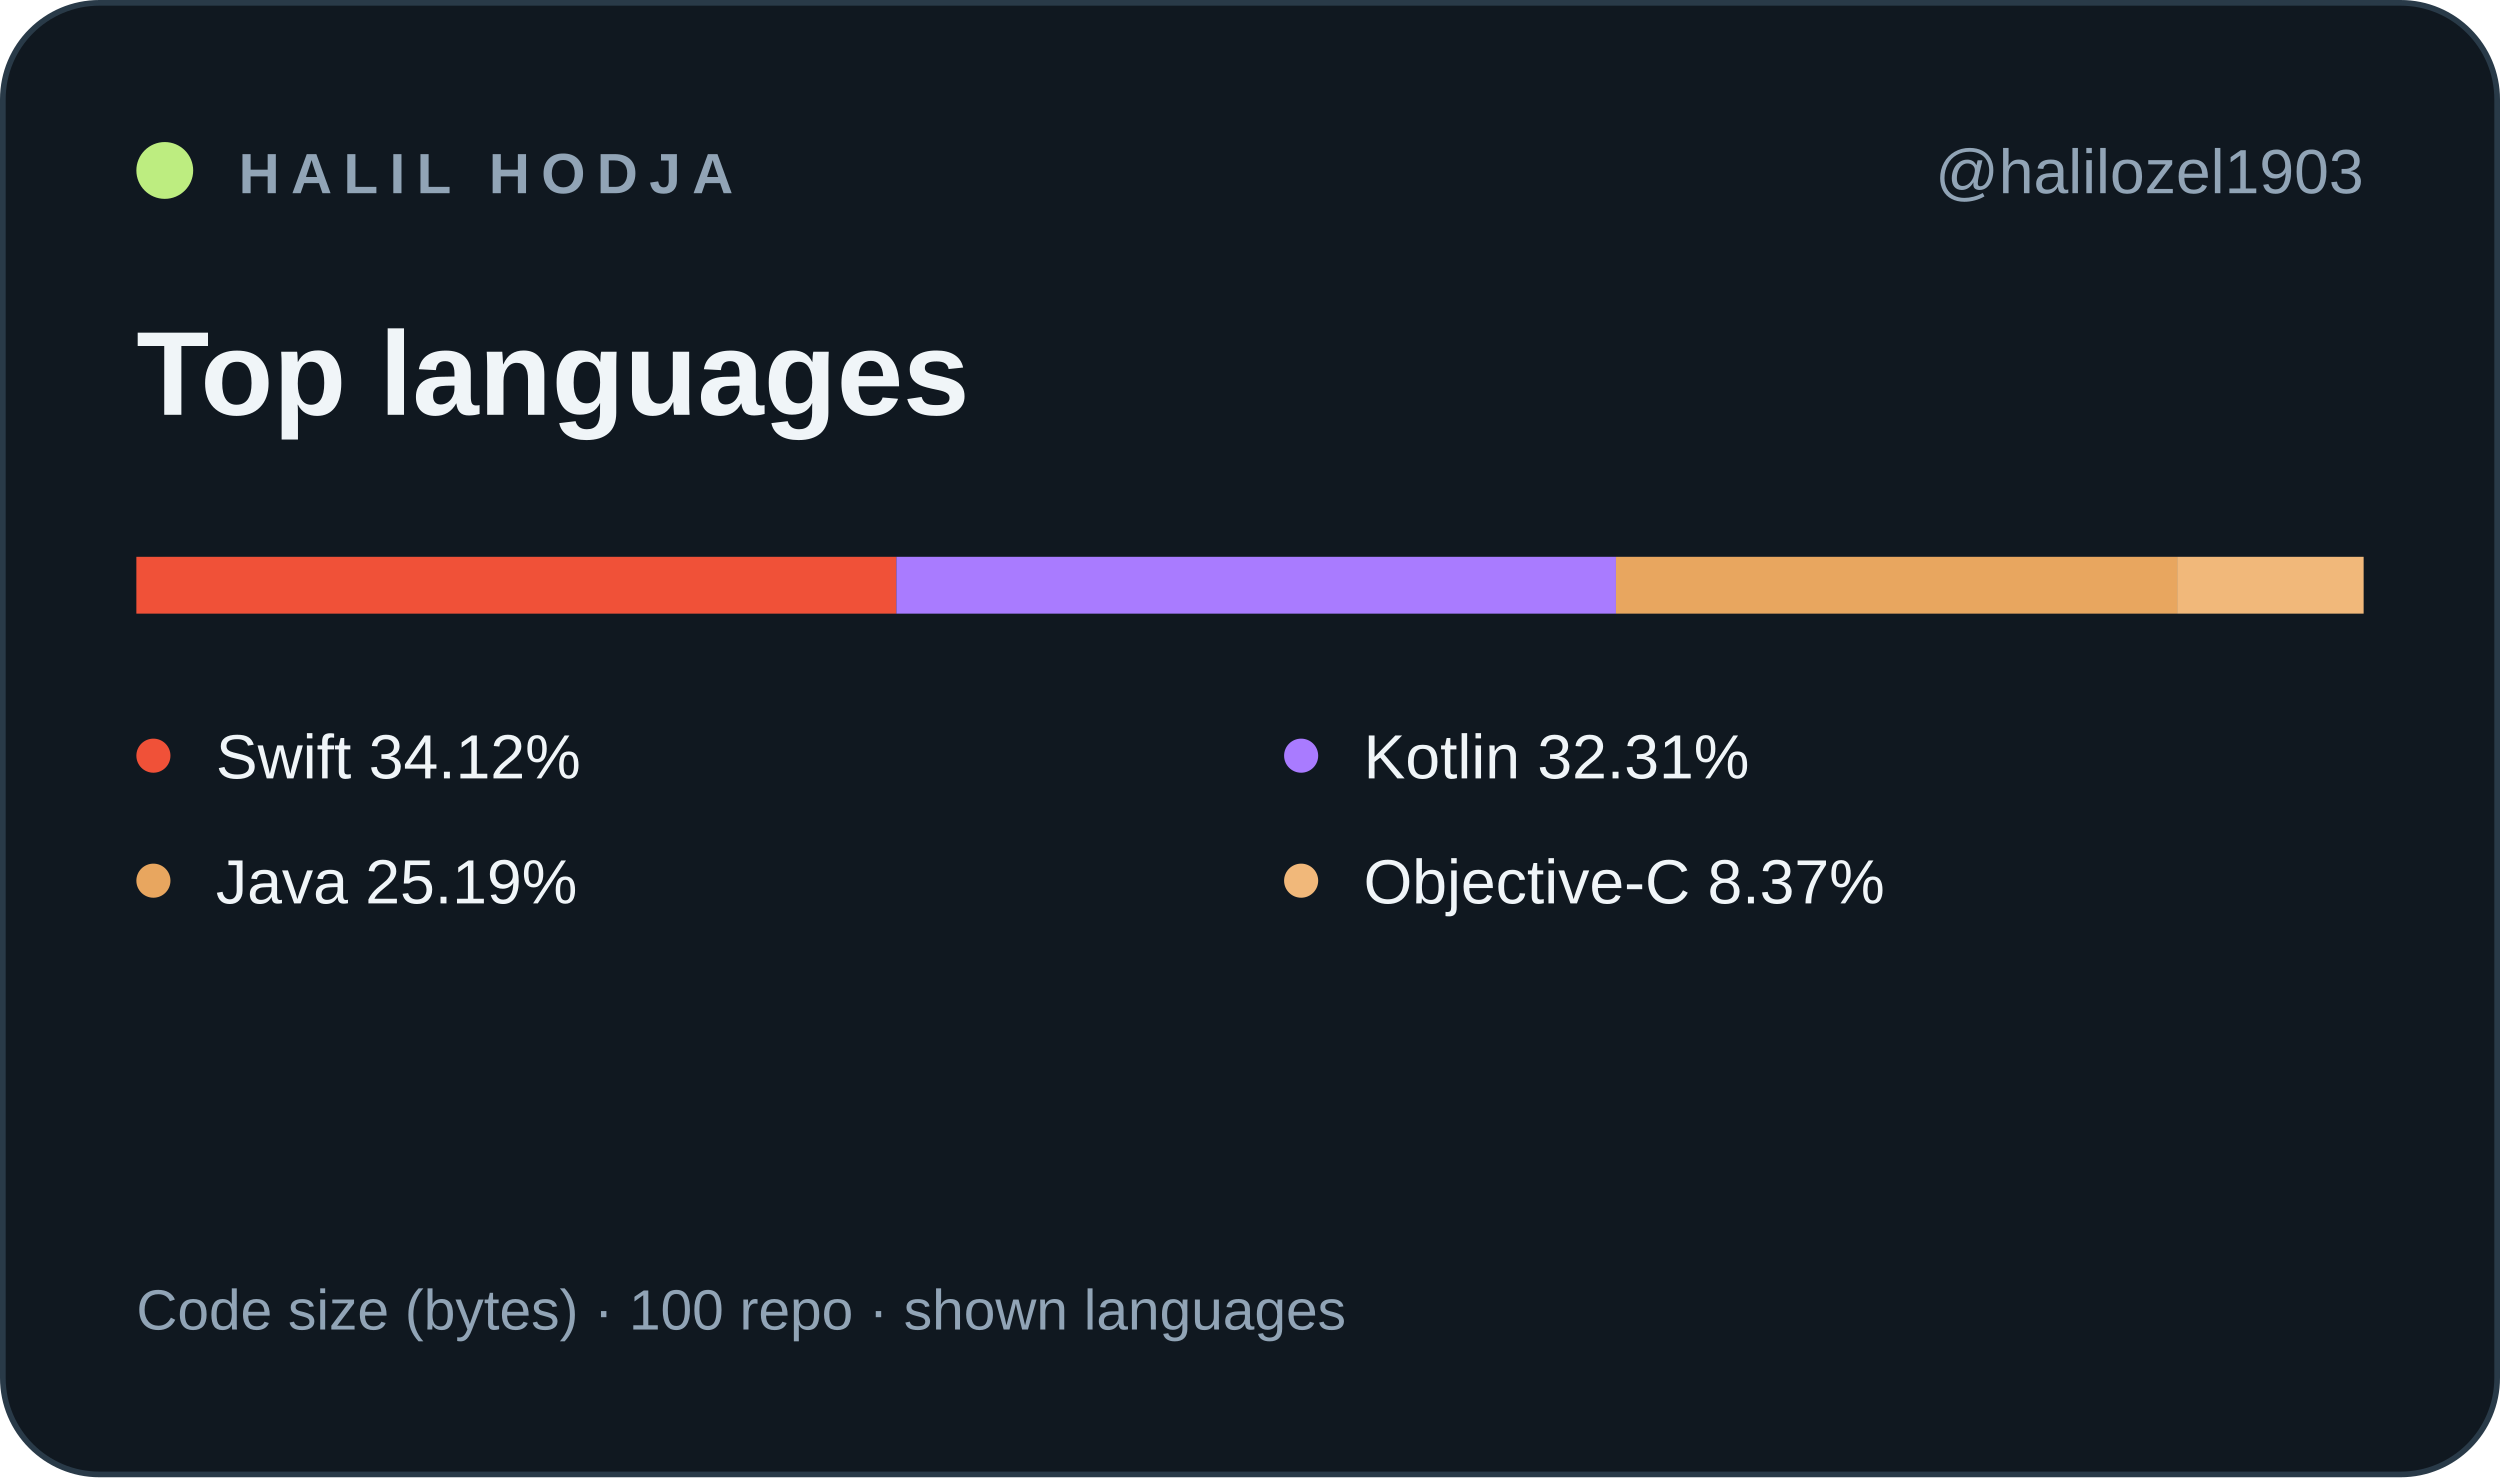
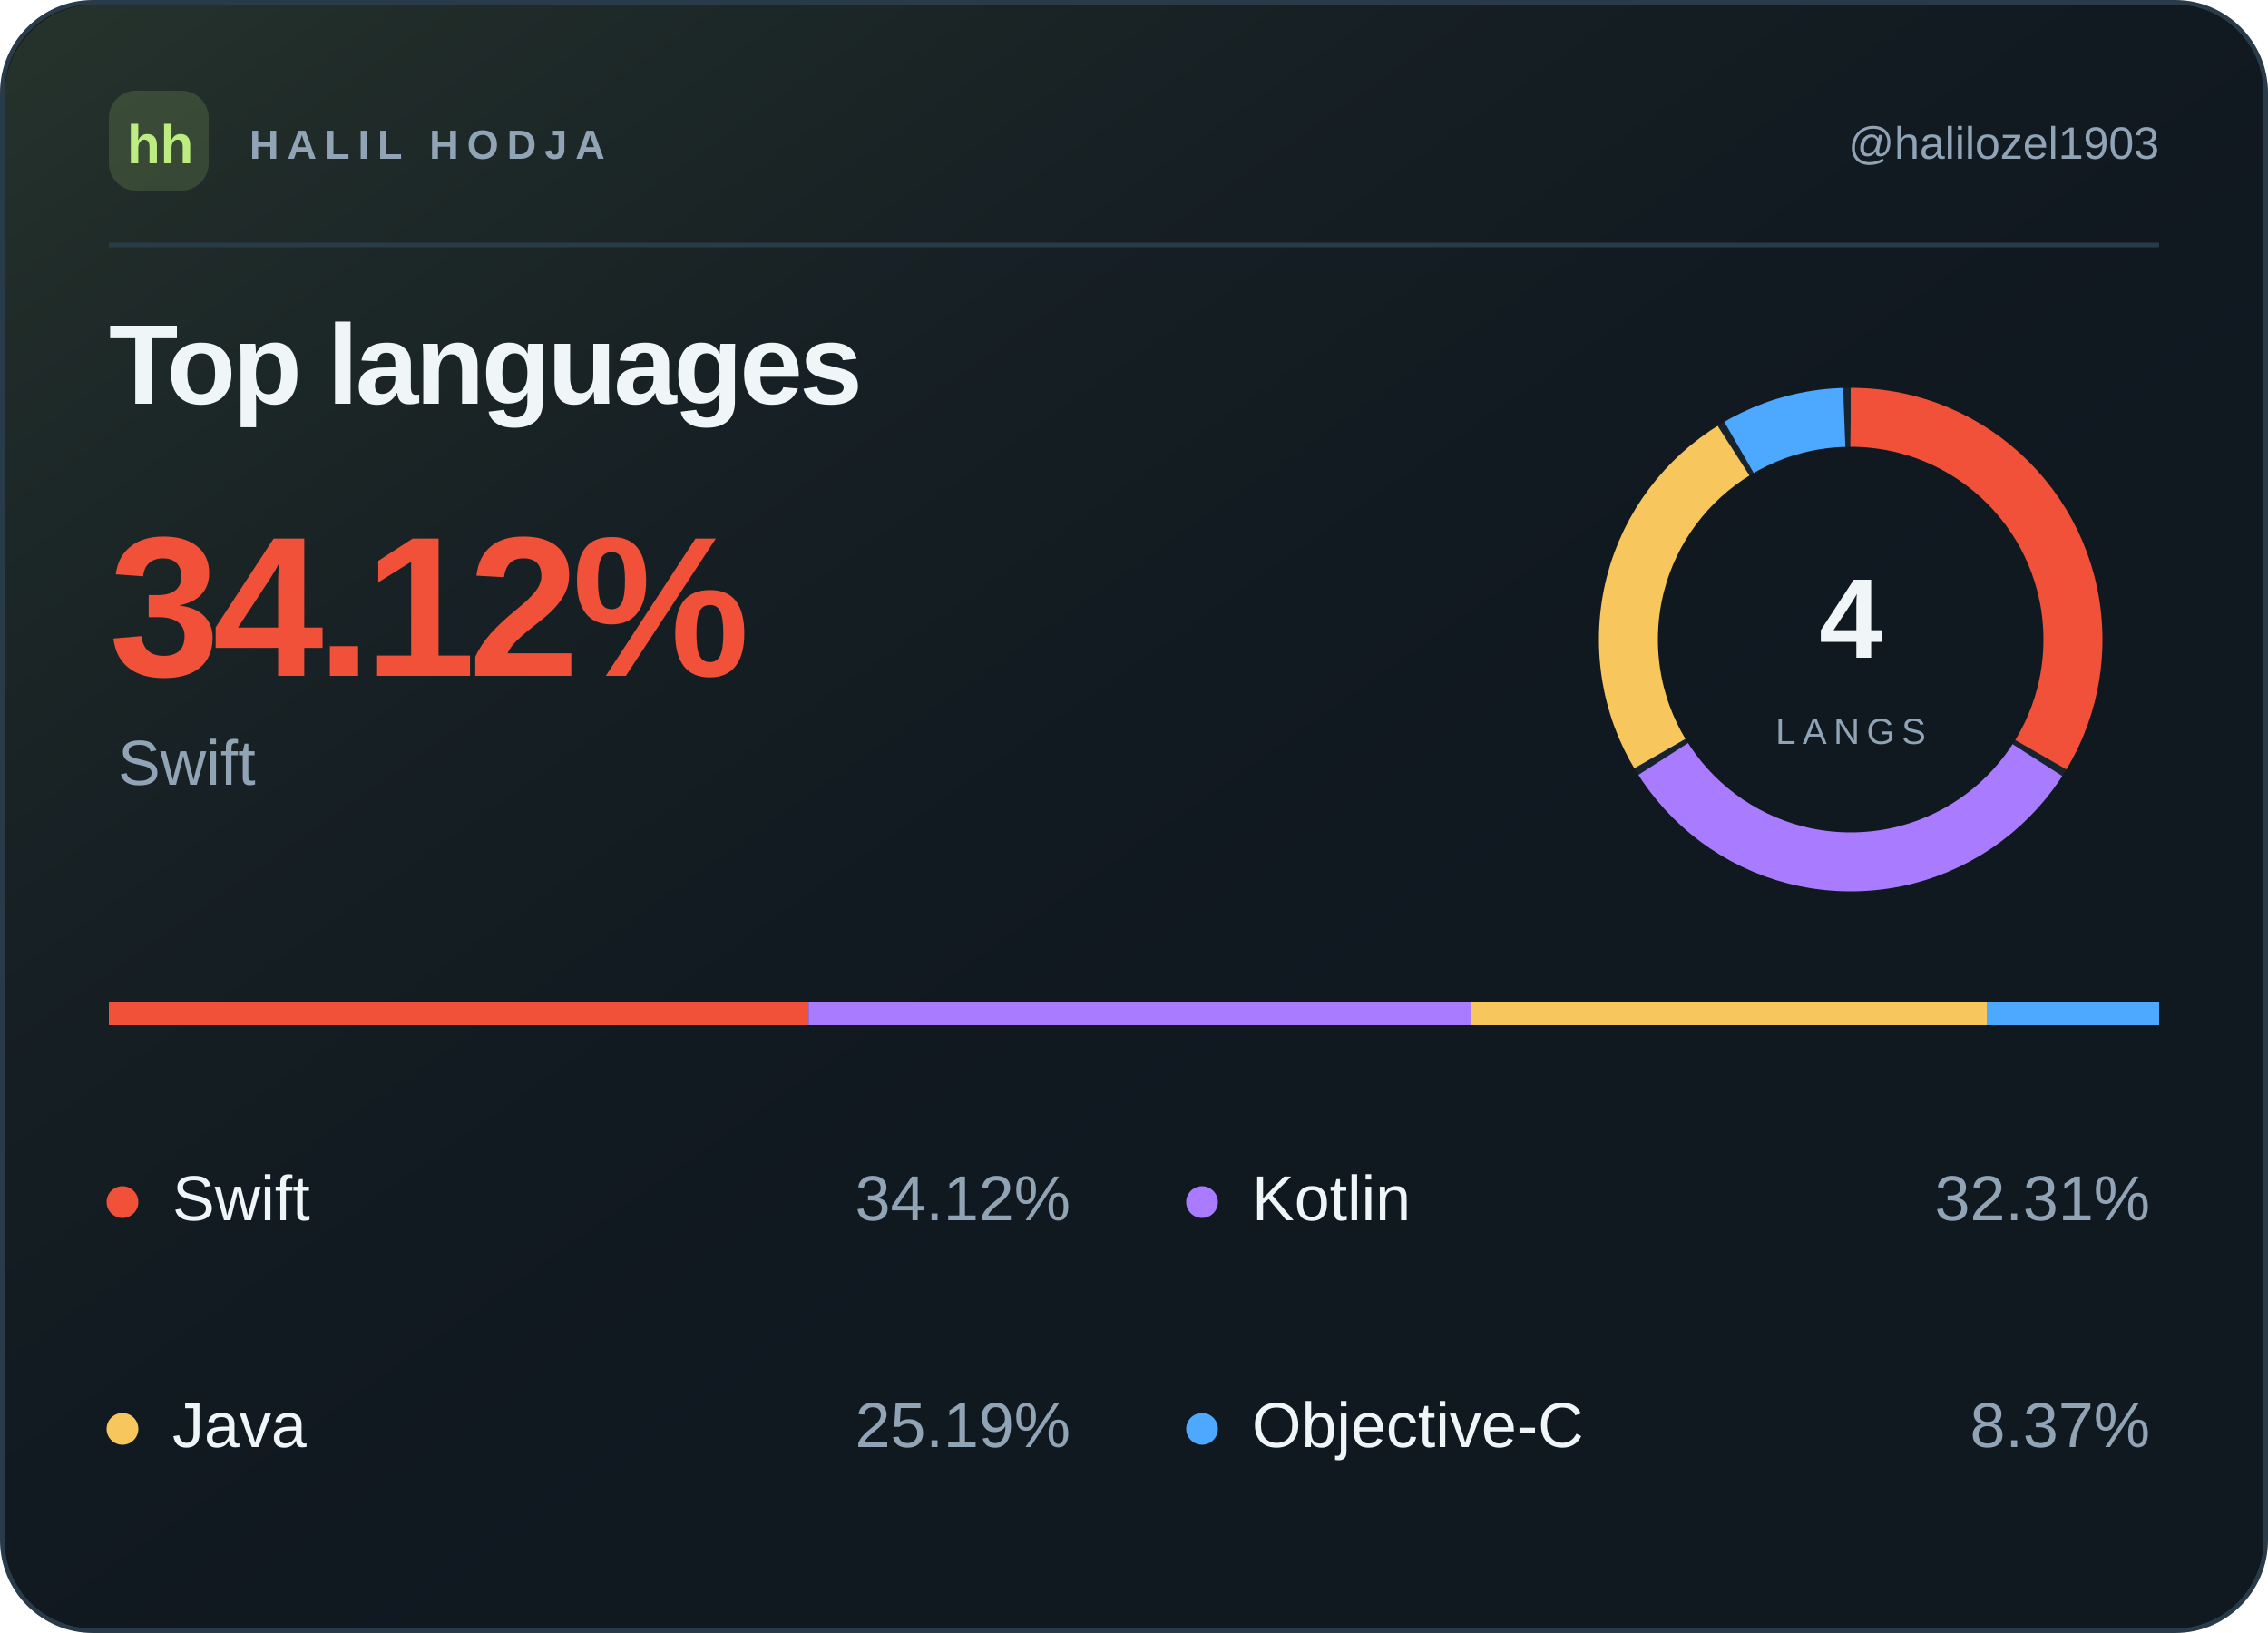
- <svg xmlns="http://www.w3.org/2000/svg" width="440" height="260" viewBox="0 0 440 260" role="img" aria-labelledby="title desc">
-   <rect x=".5" y=".5" width="439" height="259" rx="17" fill="#101820" stroke="#293a48" />
+ <svg xmlns="http://www.w3.org/2000/svg" width="500" height="360" viewBox="0 0 500 360" role="img" aria-labelledby="hh-languages-title hh-languages-desc">
+   <defs>
+     <linearGradient id="hh-languages-sheen" x1="0" y1="0" x2="1" y2="1">
+       <stop stop-color="#bded80" stop-opacity=".13" />
+       <stop offset=".65" stop-color="#101820" stop-opacity="0" />
+     </linearGradient>
+     <linearGradient id="hh-languages-accent">
+       <stop stop-color="#bded80" />
+       <stop offset="1" stop-color="#f0f5f8" stop-opacity=".8" />
+     </linearGradient>
+   </defs>
+   <rect x=".5" y=".5" width="499" height="359" rx="20" fill="#101820" stroke="#293a48" />
+   <rect x="1" y="1" width="498" height="358" rx="20" fill="url(#hh-languages-sheen)" />
+   <path d="M24 54H476" stroke="#293a48" />
  <g font-family="-apple-system,BlinkMacSystemFont,Segoe UI,Arial,sans-serif">
-     <circle cx="29" cy="30" r="5" fill="#bded80" />
-     <text x="42" y="34" fill="#91a4b6" font-size="10" letter-spacing="2" font-weight="700">HALIL HODJA</text>
-     <text x="416" y="34" fill="#91a4b6" font-size="11" text-anchor="end">@halilozel1903</text>
-     <text x="24" y="73" fill="#f0f5f8" font-size="21" font-weight="700">Top languages</text>
-     <rect x="24" y="98" width="392" height="10" rx="5" fill="#17232e" />
-     <rect x="24.00" y="98" width="133.76" height="10" fill="#F05138" />
-     <circle cx="27" cy="133" r="3" fill="#F05138" />
-     <text x="38" y="137" fill="#f0f5f8" font-size="11">Swift  34.12%</text>
-     <rect x="157.76" y="98" width="126.65" height="10" fill="#A97BFF" />
-     <circle cx="229" cy="133" r="3" fill="#A97BFF" />
-     <text x="240" y="137" fill="#f0f5f8" font-size="11">Kotlin  32.31%</text>
-     <rect x="284.41" y="98" width="98.76" height="10" fill="#e8a65f" />
-     <circle cx="27" cy="155" r="3" fill="#e8a65f" />
-     <text x="38" y="159" fill="#f0f5f8" font-size="11">Java  25.19%</text>
-     <rect x="383.17" y="98" width="32.83" height="10" fill="#f1b87a" />
-     <circle cx="229" cy="155" r="3" fill="#f1b87a" />
-     <text x="240" y="159" fill="#f0f5f8" font-size="11">Objective-C  8.37%</text>
-     <text x="24" y="234" fill="#91a4b6" font-size="10">Code size (bytes) · 100 repo · shown languages</text>
+     <rect x="24" y="20" width="22" height="22" rx="6" fill="#bded80" fill-opacity=".15" />
+     <text x="28" y="36" font-size="12" fill="#bded80" font-weight="800">hh</text>
+     <text x="55" y="35" font-size="9" fill="#91a4b6" letter-spacing="1.8" font-weight="700">HALIL HODJA</text>
+     <text x="476" y="35" font-size="10" fill="#91a4b6" text-anchor="end">@halilozel1903</text>
+     <text x="24" y="89" font-size="25" fill="#f0f5f8" font-weight="700" letter-spacing="-.7">Top languages</text>
+     <text x="24" y="149" font-size="44" fill="#F05138" font-weight="750" letter-spacing="-1.6">34.12%</text>
+     <text x="26" y="173" font-size="14" fill="#91a4b6">Swift</text>
+     <circle cx="408" cy="141" r="49" fill="none" stroke="#17232e" stroke-width="13" />
+     <circle cx="408" cy="141" r="49" fill="none" stroke="#F05138" stroke-width="13" stroke-dasharray="103.658 307.876" stroke-dashoffset="0.000" transform="rotate(-90 408 141)" />
+     <circle cx="408" cy="141" r="49" fill="none" stroke="#A97BFF" stroke-width="13" stroke-dasharray="98.071 307.876" stroke-dashoffset="-105.058" transform="rotate(-90 408 141)" />
+     <circle cx="408" cy="141" r="49" fill="none" stroke="#F7C65C" stroke-width="13" stroke-dasharray="76.164 307.876" stroke-dashoffset="-204.529" transform="rotate(-90 408 141)" />
+     <circle cx="408" cy="141" r="49" fill="none" stroke="#4DA8FF" stroke-width="13" stroke-dasharray="24.383 307.876" stroke-dashoffset="-282.093" transform="rotate(-90 408 141)" />
+     <text x="408" y="145" font-size="25" fill="#f0f5f8" text-anchor="middle" font-weight="700">4</text>
+     <text x="408" y="164" font-size="8" fill="#91a4b6" text-anchor="middle" letter-spacing="1.5">LANGS</text>
+     <rect x="24.000" y="221" width="154.238" height="5" fill="#F05138" />
+     <circle cx="27" cy="265" r="3.5" fill="#F05138" />
+     <text x="38" y="269" font-size="14" fill="#f0f5f8">Swift</text>
+     <text x="236" y="269" font-size="14" fill="#91a4b6" text-anchor="end">34.12%</text>
+     <rect x="178.238" y="221" width="146.036" height="5" fill="#A97BFF" />
+     <circle cx="265" cy="265" r="3.5" fill="#A97BFF" />
+     <text x="276" y="269" font-size="14" fill="#f0f5f8">Kotlin</text>
+     <text x="474" y="269" font-size="14" fill="#91a4b6" text-anchor="end">32.31%</text>
+     <rect x="324.274" y="221" width="113.873" height="5" fill="#F7C65C" />
+     <circle cx="27" cy="315" r="3.5" fill="#F7C65C" />
+     <text x="38" y="319" font-size="14" fill="#f0f5f8">Java</text>
+     <text x="236" y="319" font-size="14" fill="#91a4b6" text-anchor="end">25.19%</text>
+     <rect x="438.147" y="221" width="37.853" height="5" fill="#4DA8FF" />
+     <circle cx="265" cy="315" r="3.5" fill="#4DA8FF" />
+     <text x="276" y="319" font-size="14" fill="#f0f5f8">Objective-C</text>
+     <text x="474" y="319" font-size="14" fill="#91a4b6" text-anchor="end">8.37%</text>
  </g>
</svg>
